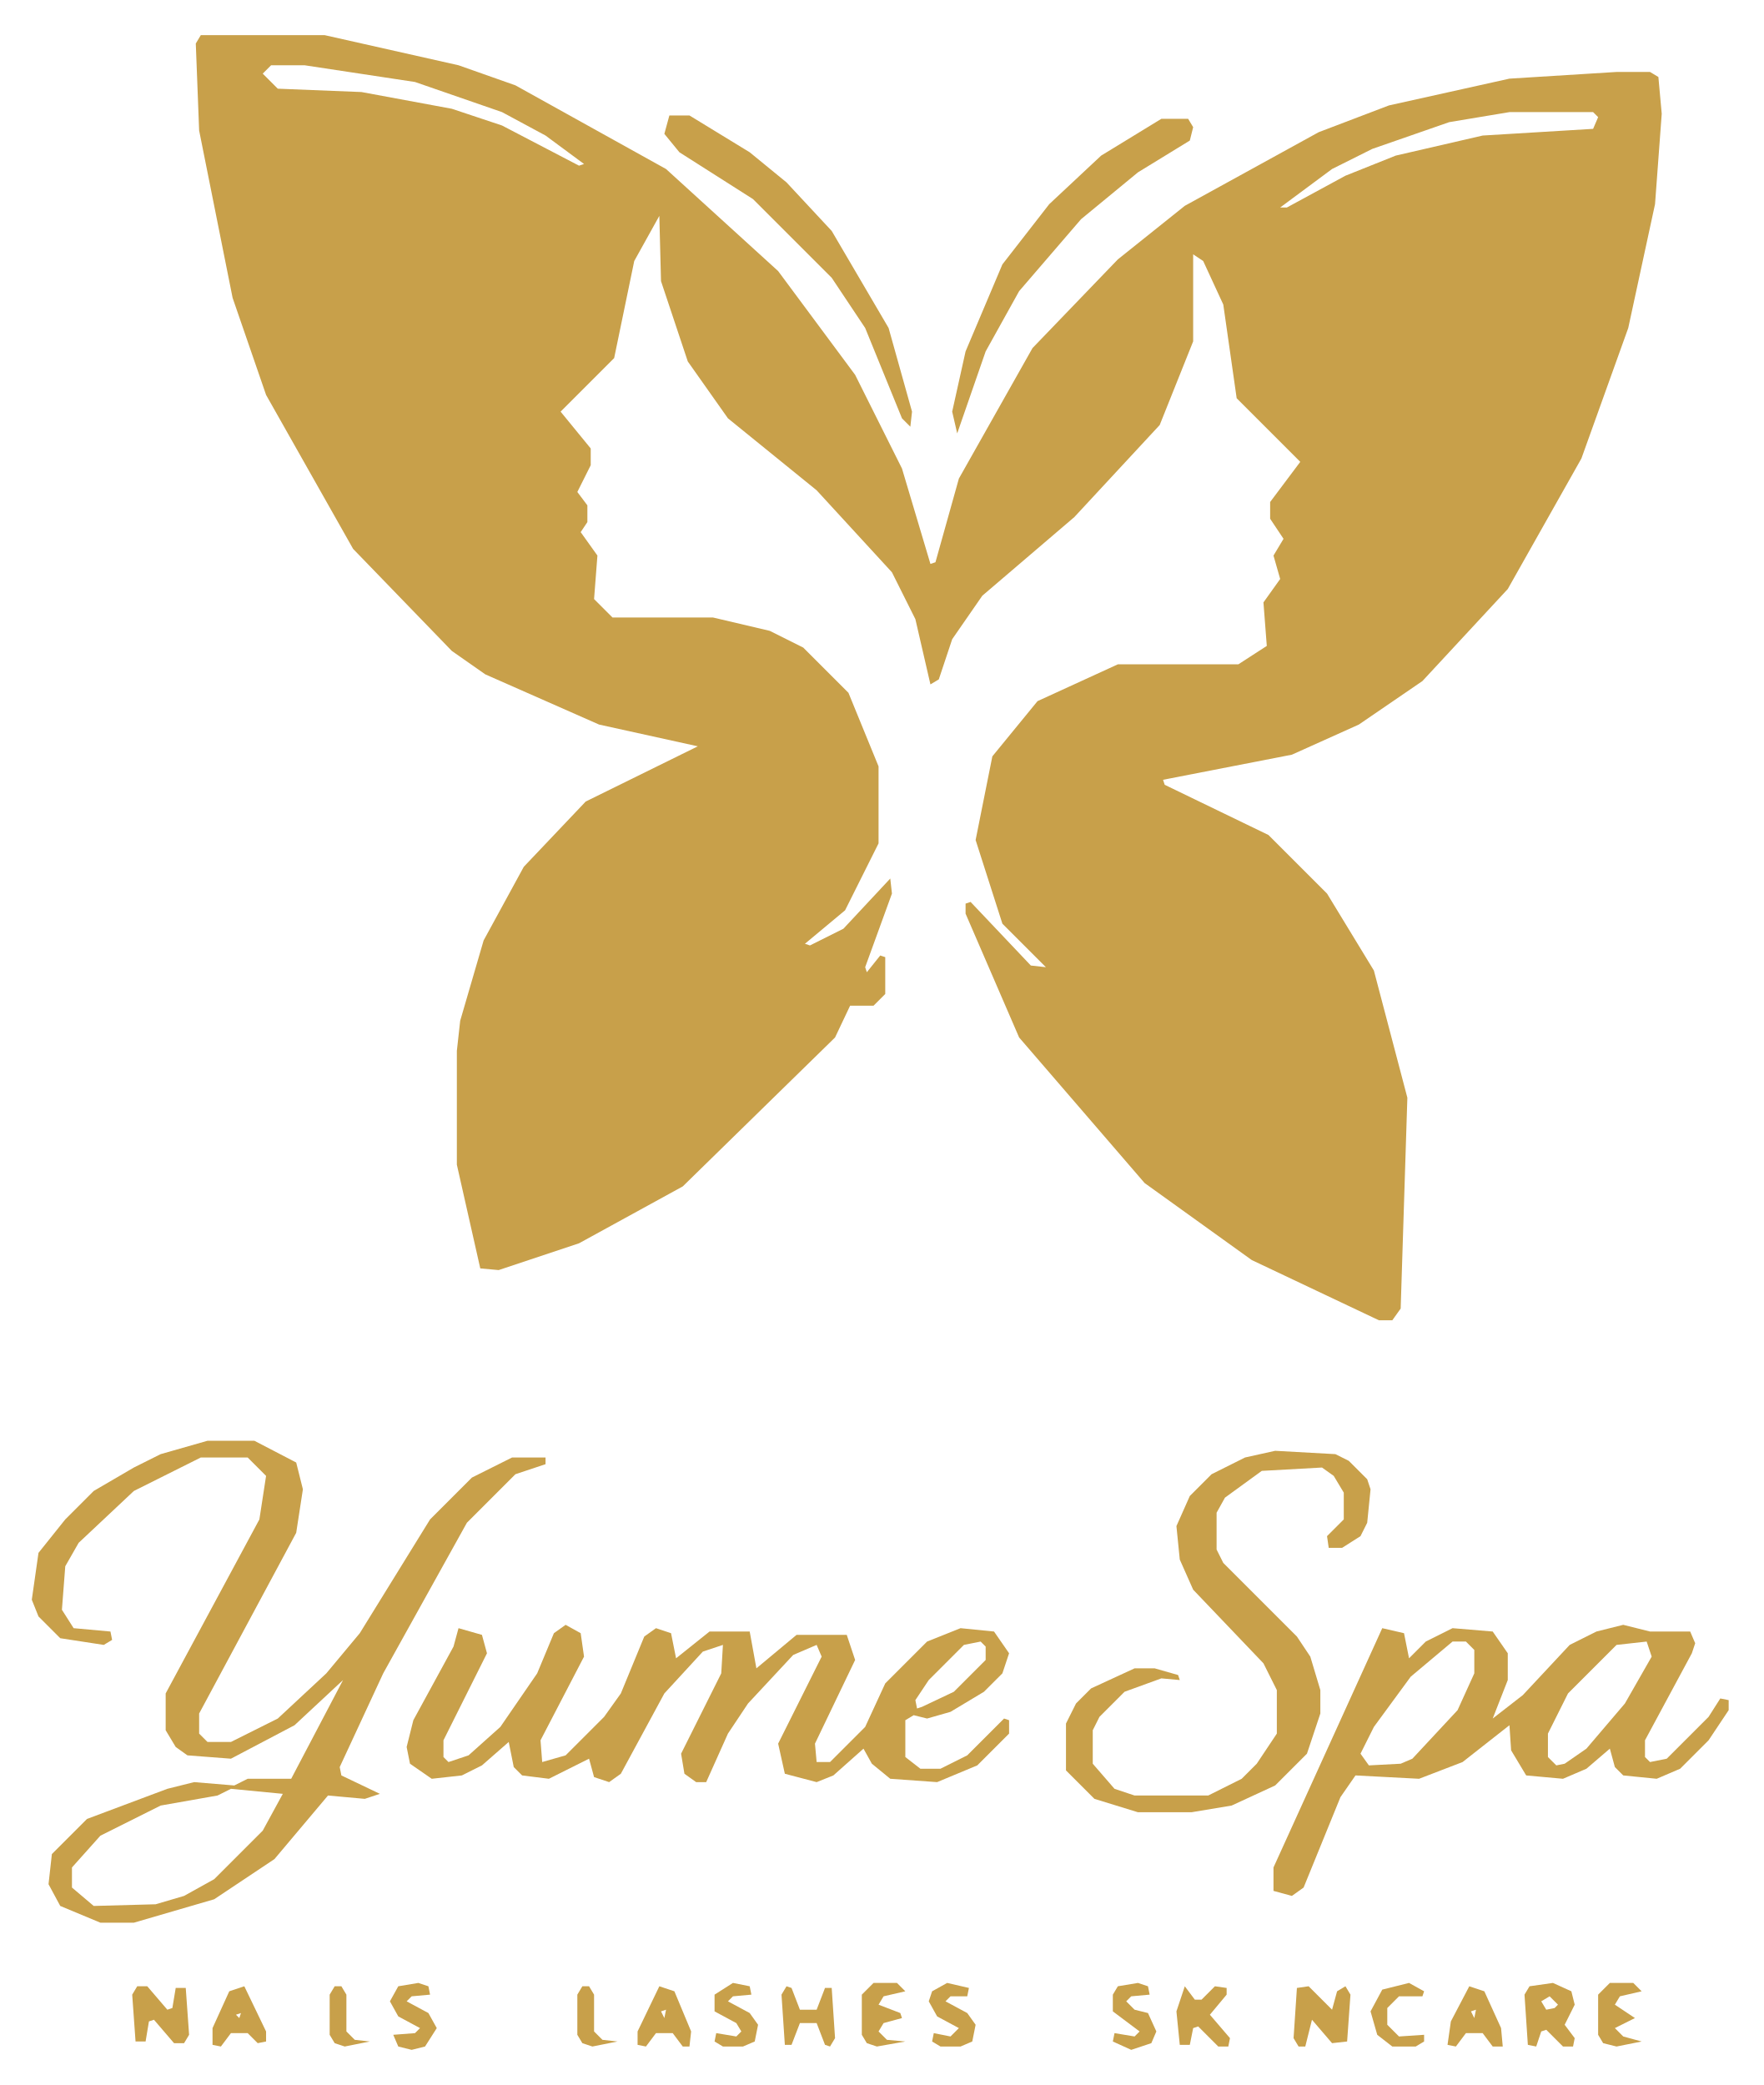
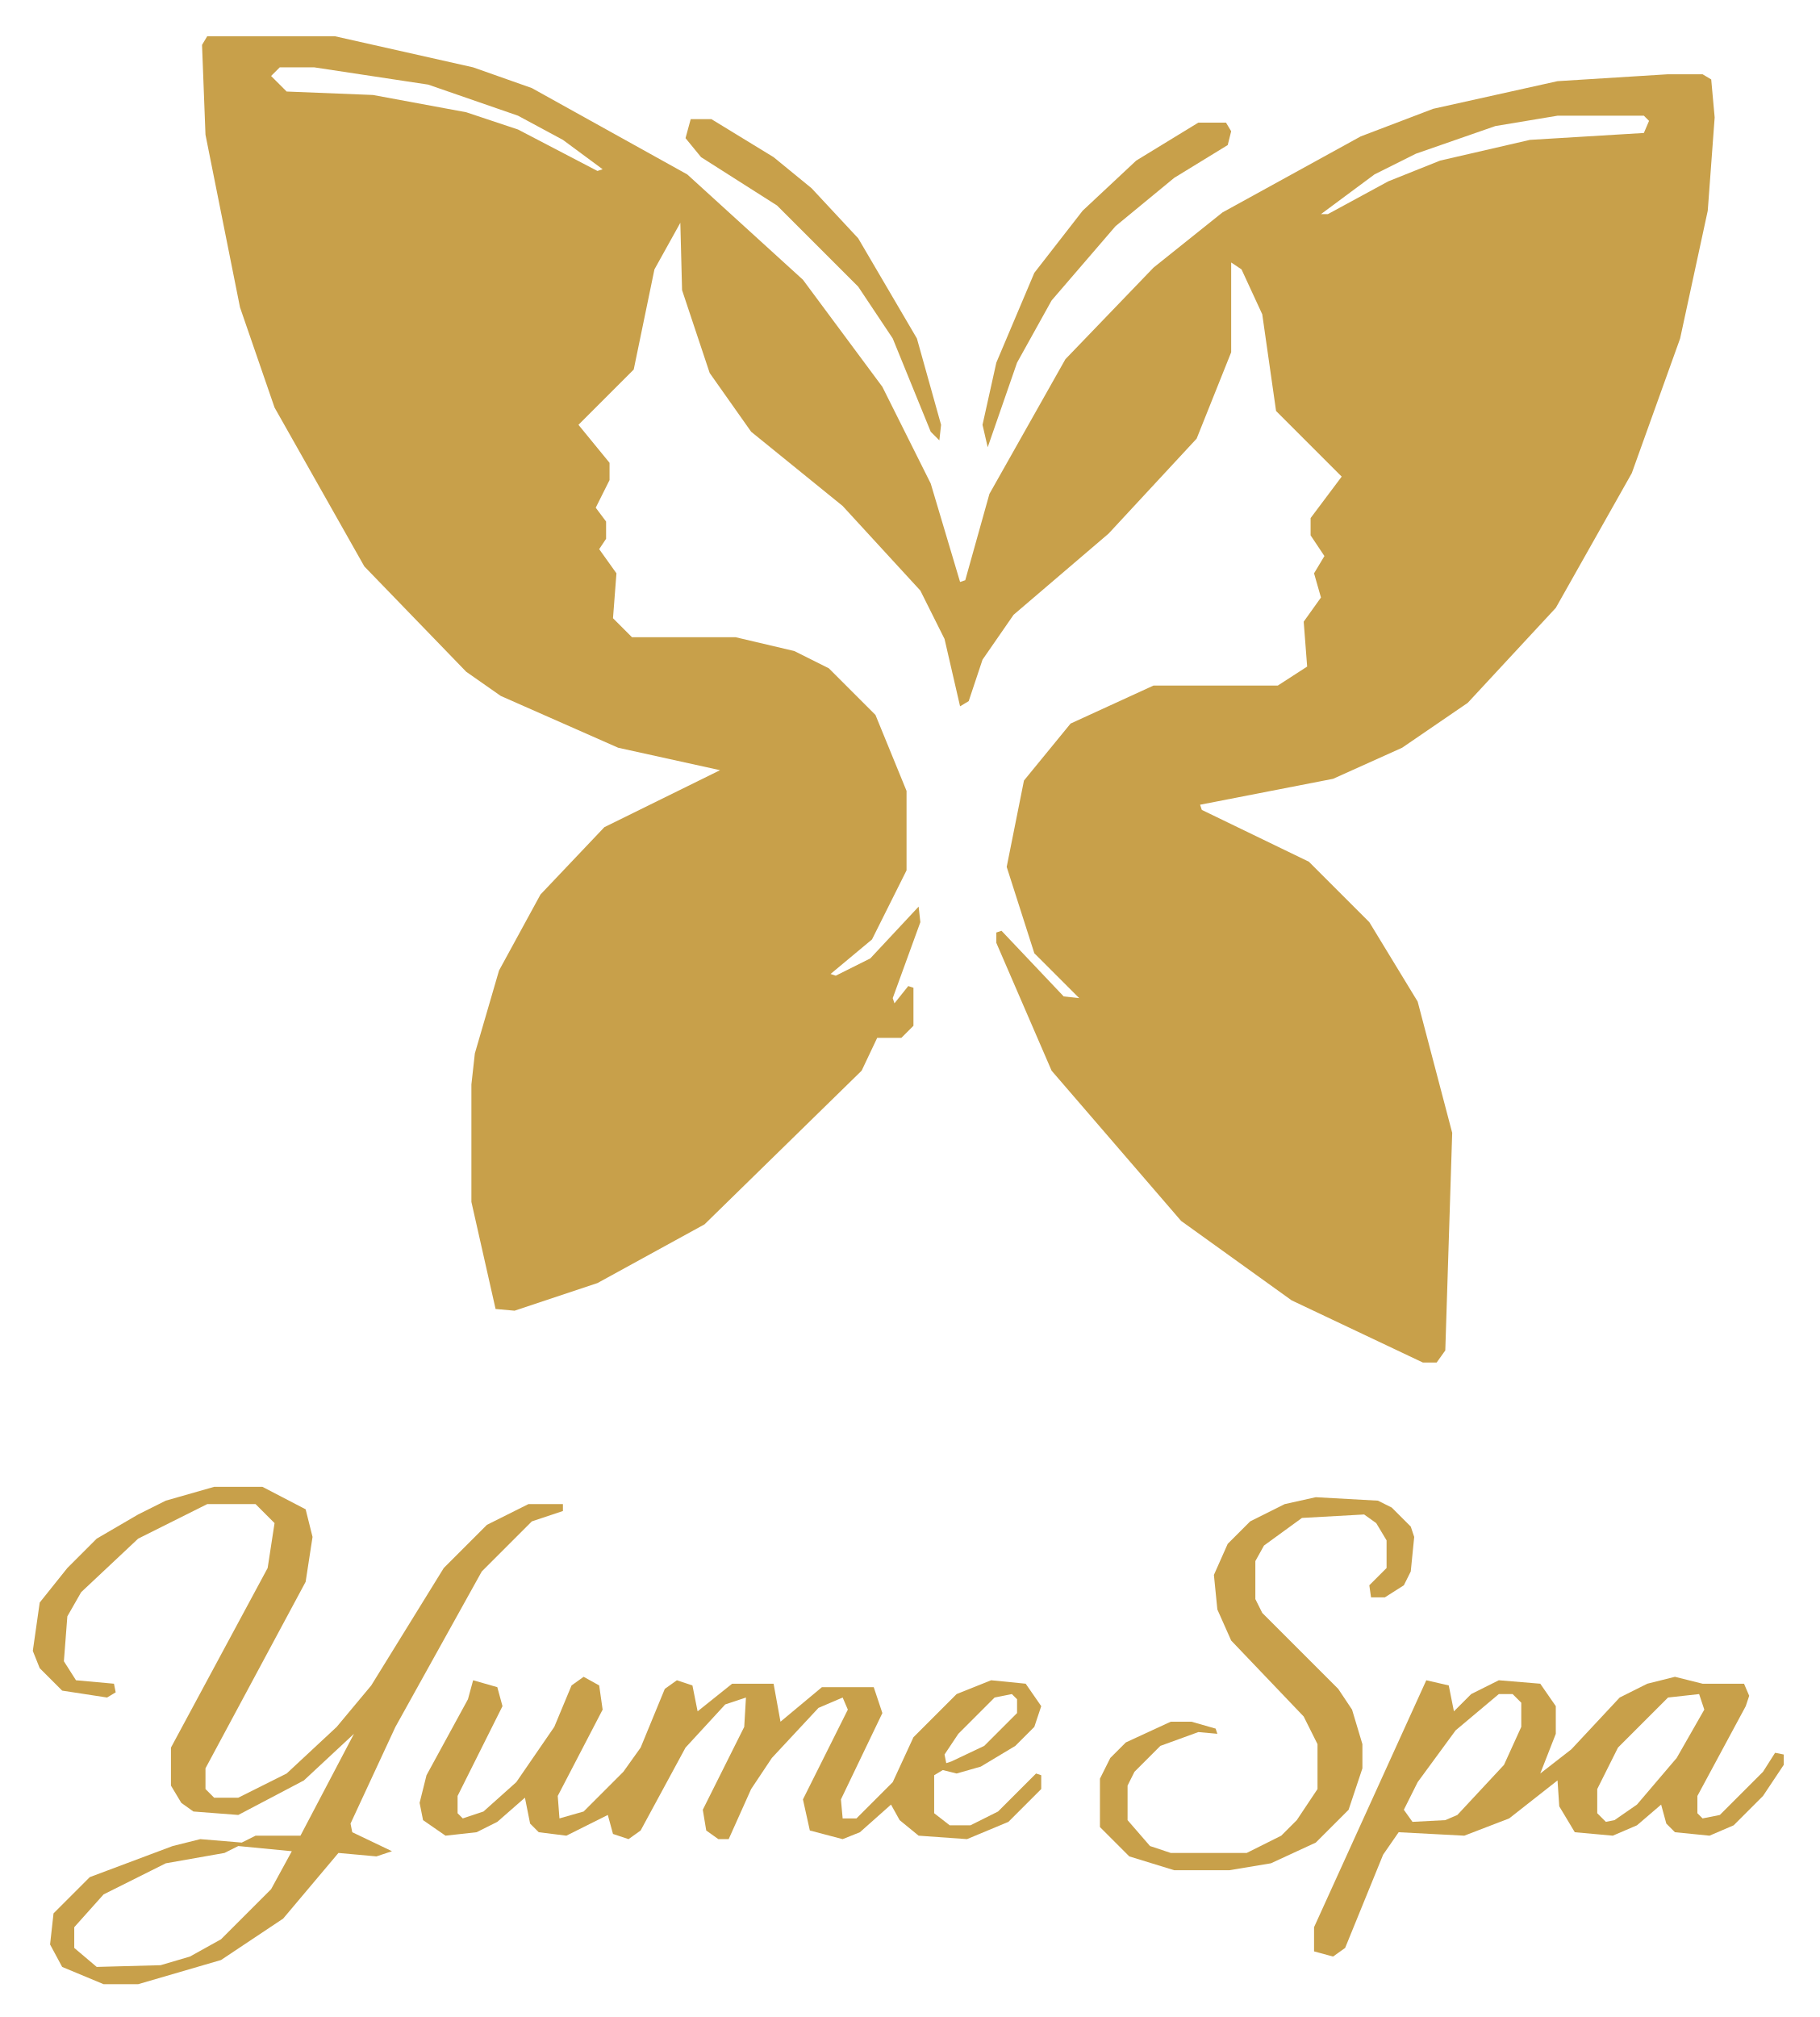
- <svg xmlns="http://www.w3.org/2000/svg" width="527" height="623" viewBox="0 0 527 623">
+ <svg xmlns="http://www.w3.org/2000/svg" width="527" height="584" viewBox="0 0 527 584">
  <g transform="translate(-233, -173)">
    <path d="M 649.00 567.50 L 645.00 567.50 L 607.00 549.50 L 575.00 526.50 L 537.50 483.00 L 521.50 446.00 L 521.50 443.00 L 523.00 442.50 L 541.00 461.50 L 545.50 462.00 L 532.50 449.00 L 524.50 424.00 L 529.50 399.00 L 543.00 382.50 L 567.00 371.50 L 603.00 371.50 L 611.50 366.00 L 610.50 353.00 L 615.50 346.00 L 613.50 339.00 L 616.50 334.00 L 612.50 328.00 L 612.50 323.00 L 621.50 311.00 L 602.50 292.00 L 598.50 264.00 L 592.50 251.00 L 589.50 249.00 L 589.50 275.00 L 579.50 300.00 L 554.00 327.50 L 526.50 351.00 L 517.50 364.00 L 513.50 376.00 L 511.00 377.50 L 506.50 358.00 L 499.50 344.00 L 477.00 319.50 L 450.50 298.00 L 438.50 281.00 L 430.50 257.00 L 430.00 237.50 L 422.50 251.00 L 416.50 280.00 L 400.50 296.00 L 409.50 307.00 L 409.50 312.00 L 405.50 320.00 L 408.50 324.00 L 408.50 329.00 L 406.50 332.00 L 411.50 339.00 L 410.50 352.00 L 416.00 357.50 L 446.00 357.50 L 463.00 361.50 L 473.00 366.50 L 486.50 380.00 L 495.50 402.00 L 495.50 425.00 L 485.50 445.00 L 473.50 455.00 L 475.00 455.50 L 485.00 450.50 L 499.00 435.50 L 499.50 440.00 L 491.50 462.00 L 492.00 463.50 L 496.00 458.50 L 497.50 459.00 L 497.50 470.00 L 494.00 473.50 L 487.00 473.50 L 482.50 483.00 L 437.00 527.50 L 406.00 544.50 L 382.00 552.50 L 376.50 552.00 L 369.50 521.00 L 369.50 487.00 L 370.50 478.00 L 377.50 454.00 L 389.50 432.00 L 408.00 412.50 L 441.50 396.00 L 412.00 389.50 L 378.00 374.50 L 368.00 367.50 L 338.50 337.00 L 312.50 291.00 L 302.50 262.00 L 292.50 212.00 L 291.50 186.00 L 293.00 183.50 L 330.00 183.50 L 370.00 192.50 L 387.00 198.50 L 432.00 223.50 L 465.50 254.00 L 488.50 285.00 L 502.50 313.00 L 511.00 341.50 L 512.50 341.00 L 519.50 316.00 L 541.50 277.00 L 567.00 250.50 L 587.00 234.50 L 627.00 212.50 L 648.00 204.50 L 684.00 196.50 L 716.00 194.50 L 726.00 194.50 L 728.50 196.00 L 729.50 207.00 L 727.50 234.00 L 719.50 271.00 L 705.50 310.00 L 683.50 349.00 L 658.00 376.50 L 639.00 389.50 L 619.00 398.50 L 580.50 406.00 L 581.00 407.50 L 612.00 422.50 L 629.50 440.00 L 643.50 463.00 L 653.50 501.00 L 651.50 564.00 L 649.00 567.50 Z M 407.50 222.00 L 396.00 213.50 L 383.00 206.50 L 357.00 197.50 L 324.00 192.50 L 314.00 192.50 L 311.50 195.00 L 316.00 199.50 L 341.00 200.50 L 368.00 205.50 L 383.00 210.50 L 406.00 222.50 L 407.50 222.00 Z M 505.00 300.50 L 502.50 298.00 L 491.50 271.00 L 481.50 256.00 L 458.00 232.50 L 436.00 218.50 L 431.50 213.00 L 433.00 207.50 L 439.00 207.50 L 457.00 218.50 L 468.00 227.50 L 481.50 242.00 L 498.50 271.00 L 505.50 296.00 L 505.00 300.50 Z M 617.50 235.00 L 635.00 225.50 L 650.00 219.50 L 676.00 213.50 L 709.00 211.50 L 710.50 208.00 L 709.00 206.50 L 684.00 206.50 L 666.00 209.50 L 643.00 217.50 L 631.00 223.50 L 615.50 235.00 L 617.50 235.00 Z M 519.00 302.50 L 517.50 296.00 L 521.50 278.00 L 532.50 252.00 L 546.50 234.00 L 562.00 219.50 L 580.00 208.50 L 588.00 208.50 L 589.50 211.00 L 588.50 215.00 L 573.00 224.50 L 556.00 238.50 L 537.50 260.00 L 527.50 278.00 L 519.00 302.50 Z M 273.00 747.50 L 263.00 747.50 L 251.00 742.50 L 247.50 736.00 L 248.50 727.00 L 259.00 716.50 L 283.00 707.50 L 291.00 705.50 L 303.00 706.50 L 307.00 704.50 L 320.00 704.50 L 335.50 675.00 L 321.00 688.50 L 302.00 698.50 L 289.00 697.50 L 285.50 695.00 L 282.50 690.00 L 282.50 679.00 L 310.50 627.00 L 312.50 614.00 L 307.00 608.50 L 293.00 608.50 L 273.00 618.50 L 256.50 634.00 L 252.50 641.00 L 251.50 654.00 L 255.00 659.50 L 266.00 660.50 L 266.50 663.00 L 264.00 664.50 L 251.00 662.50 L 244.50 656.00 L 242.50 651.00 L 244.50 637.00 L 252.50 627.00 L 261.00 618.50 L 273.00 611.50 L 281.00 607.50 L 295.00 603.50 L 309.00 603.50 L 321.50 610.00 L 323.50 618.00 L 321.50 631.00 L 292.50 685.00 L 292.50 691.00 L 295.00 693.50 L 302.00 693.50 L 316.00 686.50 L 330.50 673.00 L 340.50 661.00 L 361.50 627.00 L 374.00 614.50 L 386.00 608.50 L 396.00 608.50 L 396.00 610.50 L 387.00 613.50 L 372.50 628.00 L 347.50 673.00 L 334.50 701.00 L 335.00 703.50 L 346.50 709.00 L 342.00 710.50 L 331.00 709.50 L 315.00 728.50 L 297.00 740.50 L 273.00 747.50 Z M 589.00 714.50 L 573.00 714.50 L 560.00 710.50 L 551.50 702.00 L 551.50 688.00 L 554.50 682.00 L 559.00 677.50 L 572.00 671.50 L 578.00 671.50 L 585.00 673.50 L 585.50 675.00 L 580.00 674.50 L 569.00 678.50 L 561.50 686.00 L 559.50 690.00 L 559.50 700.00 L 566.00 707.50 L 572.00 709.50 L 594.00 709.50 L 604.00 704.50 L 608.50 700.00 L 614.50 691.00 L 614.50 678.00 L 610.50 670.00 L 589.50 648.00 L 585.50 639.00 L 584.50 629.00 L 588.50 620.00 L 595.00 613.50 L 605.00 608.50 L 614.00 606.50 L 632.00 607.50 L 636.00 609.50 L 641.50 615.00 L 642.50 618.00 L 641.50 628.00 L 639.50 632.00 L 634.00 635.50 L 630.00 635.50 L 629.50 632.00 L 634.50 627.00 L 634.50 619.00 L 631.50 614.00 L 628.00 611.50 L 610.00 612.50 L 599.00 620.50 L 596.50 625.00 L 596.50 636.00 L 598.50 640.00 L 620.50 662.00 L 624.50 668.00 L 627.50 678.00 L 627.50 685.00 L 623.50 697.00 L 614.00 706.50 L 601.00 712.50 L 589.00 714.50 Z M 513.00 705.50 L 499.00 704.50 L 493.50 700.00 L 491.00 695.50 L 482.00 703.50 L 477.00 705.50 L 467.50 703.00 L 465.50 694.00 L 478.50 668.00 L 477.00 664.50 L 470.00 667.50 L 456.50 682.00 L 450.50 691.00 L 444.00 705.50 L 441.00 705.50 L 437.50 703.00 L 436.50 697.00 L 448.50 673.00 L 449.00 664.50 L 443.00 666.50 L 431.50 679.00 L 418.50 703.00 L 415.00 705.50 L 410.50 704.00 L 409.00 698.50 L 397.00 704.50 L 389.00 703.50 L 386.50 701.00 L 385.00 693.50 L 377.00 700.50 L 371.00 703.50 L 362.00 704.50 L 355.50 700.00 L 354.50 695.00 L 356.50 687.00 L 368.50 665.00 L 370.00 659.50 L 377.00 661.50 L 378.50 667.00 L 365.50 693.00 L 365.50 698.00 L 367.00 699.50 L 373.00 697.50 L 382.50 689.00 L 393.50 673.00 L 398.50 661.00 L 402.00 658.50 L 406.50 661.00 L 407.50 668.00 L 394.50 693.00 L 395.00 699.50 L 402.00 697.50 L 413.50 686.00 L 418.50 679.00 L 425.50 662.00 L 429.00 659.50 L 433.50 661.00 L 435.00 668.50 L 445.00 660.50 L 457.00 660.50 L 459.00 671.50 L 471.00 661.50 L 486.00 661.50 L 488.50 669.00 L 476.50 694.00 L 477.00 699.50 L 481.00 699.50 L 491.50 689.00 L 497.50 676.00 L 510.00 663.50 L 520.00 659.50 L 530.00 660.50 L 534.50 667.00 L 532.50 673.00 L 527.00 678.50 L 517.00 684.50 L 510.00 686.50 L 506.00 685.50 L 503.50 687.00 L 503.50 698.00 L 508.00 701.50 L 514.00 701.50 L 522.00 697.50 L 533.00 686.50 L 534.50 687.00 L 534.50 691.00 L 525.00 700.50 L 513.00 705.50 Z M 619.00 739.50 L 613.50 738.00 L 613.50 731.00 L 646.00 659.50 L 652.50 661.00 L 654.00 668.50 L 659.00 663.50 L 667.00 659.50 L 679.00 660.50 L 683.50 667.00 L 683.50 675.00 L 679.00 686.50 L 688.00 679.50 L 702.00 664.50 L 710.00 660.50 L 718.00 658.50 L 726.00 660.50 L 738.00 660.50 L 739.50 664.00 L 738.50 667.00 L 724.50 693.00 L 724.50 698.00 L 726.00 699.50 L 731.00 698.50 L 743.50 686.00 L 747.00 680.50 L 749.50 681.00 L 749.50 684.00 L 743.50 693.00 L 735.00 701.50 L 728.00 704.50 L 718.00 703.50 L 715.50 701.00 L 714.00 695.50 L 707.00 701.50 L 700.00 704.50 L 689.00 703.50 L 684.50 696.00 L 684.00 688.50 L 670.00 699.50 L 657.00 704.50 L 638.00 703.50 L 633.50 710.00 L 622.50 737.00 L 619.00 739.50 Z M 508.50 683.00 L 518.00 678.50 L 527.50 669.00 L 527.50 665.00 L 526.00 663.50 L 521.00 664.50 L 510.50 675.00 L 506.50 681.00 L 507.00 683.50 L 508.50 683.00 Z M 651.50 700.00 L 655.00 698.50 L 668.50 684.00 L 673.50 673.00 L 673.50 666.00 L 671.00 663.50 L 667.00 663.50 L 654.50 674.00 L 643.50 689.00 L 639.50 697.00 L 642.00 700.50 L 651.50 700.00 Z M 700.50 700.00 L 707.00 695.50 L 718.50 682.00 L 726.50 668.00 L 725.00 663.50 L 716.00 664.50 L 701.50 679.00 L 695.50 691.00 L 695.50 698.00 L 698.00 700.50 L 700.50 700.00 Z M 279.50 742.00 L 288.00 739.50 L 297.00 734.50 L 311.50 720.00 L 317.50 709.00 L 302.00 707.50 L 298.00 709.50 L 281.00 712.50 L 263.00 721.50 L 254.50 731.00 L 254.50 737.00 L 261.00 742.50 L 279.50 742.00 Z M 356.00 785.50 L 352.00 784.50 L 350.50 781.00 L 357.00 780.50 L 358.50 779.00 L 352.00 775.50 L 349.50 771.00 L 352.00 766.50 L 358.00 765.50 L 361.00 766.50 L 361.50 769.00 L 356.00 769.50 L 354.50 771.00 L 361.00 774.50 L 363.50 779.00 L 360.00 784.50 L 356.00 785.50 Z M 455.00 784.50 L 449.00 784.50 L 446.50 783.00 L 447.00 780.50 L 453.00 781.50 L 454.50 780.00 L 453.00 777.50 L 446.50 774.00 L 446.50 769.00 L 452.00 765.50 L 457.00 766.50 L 457.50 769.00 L 452.00 769.50 L 450.50 771.00 L 457.00 774.50 L 459.50 778.00 L 458.50 783.00 L 455.00 784.50 Z M 495.00 784.50 L 492.00 783.50 L 490.50 781.00 L 490.50 769.00 L 494.00 765.50 L 501.00 765.50 L 503.50 768.00 L 497.00 769.50 L 495.50 772.00 L 502.00 774.50 L 502.50 776.00 L 497.00 777.50 L 495.50 780.00 L 498.00 782.50 L 503.50 783.00 L 495.00 784.50 Z M 520.00 784.50 L 514.00 784.50 L 511.50 783.00 L 512.00 780.50 L 517.00 781.50 L 519.50 779.00 L 513.00 775.50 L 510.50 771.00 L 511.50 768.00 L 516.00 765.50 L 522.50 767.00 L 522.00 769.50 L 517.00 769.50 L 515.50 771.00 L 522.00 774.50 L 524.50 778.00 L 523.50 783.00 L 520.00 784.50 Z M 571.00 785.50 L 565.50 783.00 L 566.00 780.50 L 572.00 781.50 L 573.50 780.00 L 565.50 774.00 L 565.50 769.00 L 567.00 766.50 L 573.00 765.50 L 576.00 766.50 L 576.50 769.00 L 571.00 769.50 L 569.50 771.00 L 572.00 773.50 L 576.00 774.50 L 578.50 780.00 L 577.00 783.50 L 571.00 785.50 Z M 656.00 784.50 L 649.00 784.50 L 644.50 781.00 L 642.50 774.00 L 646.00 767.50 L 654.00 765.50 L 658.50 768.00 L 658.00 769.50 L 651.00 769.50 L 647.50 773.00 L 647.50 778.00 L 651.00 781.50 L 658.50 781.00 L 658.50 783.00 L 656.00 784.50 Z M 703.00 784.50 L 700.00 784.50 L 695.00 779.50 L 693.50 780.00 L 692.00 784.50 L 689.50 784.00 L 688.50 769.00 L 690.00 766.50 L 697.00 765.50 L 702.50 768.00 L 703.50 772.00 L 700.50 778.00 L 703.50 782.00 L 703.00 784.50 Z M 716.00 784.50 L 712.00 783.50 L 710.50 781.00 L 710.50 769.00 L 714.00 765.50 L 721.00 765.50 L 723.50 768.00 L 717.00 769.50 L 715.50 772.00 L 721.50 776.00 L 715.50 779.00 L 718.00 781.50 L 723.50 783.00 L 716.00 784.50 Z M 288.00 783.50 L 285.00 783.50 L 279.00 776.50 L 277.50 777.00 L 276.50 783.00 L 273.50 783.00 L 272.50 769.00 L 274.00 766.50 L 277.00 766.50 L 283.00 773.50 L 284.50 773.00 L 285.50 767.00 L 288.50 767.00 L 289.50 781.00 L 288.00 783.50 Z M 299.00 784.50 L 296.50 784.00 L 296.50 779.00 L 301.50 768.00 L 306.00 766.50 L 312.50 780.00 L 312.50 783.00 L 310.00 783.50 L 307.00 780.50 L 302.00 780.50 L 299.00 784.50 Z M 336.00 784.50 L 333.00 783.50 L 331.50 781.00 L 331.50 769.00 L 333.00 766.50 L 335.00 766.50 L 336.50 769.00 L 336.50 780.00 L 339.00 782.50 L 343.50 783.00 L 336.00 784.50 Z M 410.00 784.50 L 407.00 783.50 L 405.50 781.00 L 405.50 769.00 L 407.00 766.50 L 409.00 766.50 L 410.50 769.00 L 410.50 780.00 L 413.00 782.50 L 417.50 783.00 L 410.00 784.50 Z M 439.00 784.50 L 437.00 784.50 L 434.00 780.50 L 429.00 780.50 L 426.00 784.50 L 423.50 784.00 L 423.50 780.00 L 430.00 766.50 L 434.50 768.00 L 439.50 780.00 L 439.00 784.50 Z M 481.00 784.50 L 479.50 784.00 L 477.00 777.50 L 472.00 777.50 L 469.50 784.00 L 467.50 784.00 L 466.50 769.00 L 468.00 766.50 L 469.50 767.00 L 472.00 773.50 L 477.00 773.50 L 479.50 767.00 L 481.50 767.00 L 482.50 782.00 L 481.00 784.50 Z M 600.00 784.50 L 597.00 784.50 L 591.00 778.50 L 589.50 779.00 L 588.50 784.00 L 585.50 784.00 L 584.50 774.00 L 587.00 766.50 L 590.00 770.50 L 592.00 770.50 L 596.00 766.50 L 599.50 767.00 L 599.50 769.00 L 594.50 775.00 L 600.50 782.00 L 600.00 784.50 Z M 623.00 784.50 L 621.00 784.50 L 619.50 782.00 L 620.50 767.00 L 624.00 766.50 L 631.00 773.50 L 632.50 768.00 L 635.00 766.50 L 636.50 769.00 L 635.50 783.00 L 631.00 783.50 L 625.00 776.50 L 623.00 784.50 Z M 682.00 784.50 L 679.00 784.50 L 676.00 780.50 L 671.00 780.50 L 668.00 784.50 L 665.50 784.00 L 666.50 777.00 L 672.00 766.50 L 676.50 768.00 L 681.50 779.00 L 682.00 784.50 Z M 697.50 773.00 L 698.50 772.00 L 696.00 769.50 L 693.50 771.00 L 695.00 773.50 L 697.50 773.00 Z M 431.50 776.00 L 432.00 773.50 L 430.50 774.00 L 431.50 776.00 Z M 673.50 776.00 L 674.00 773.50 L 672.50 774.00 L 673.50 776.00 Z M 304.50 776.00 L 305.00 774.50 L 303.50 775.00 L 304.50 776.00 Z" fill="#C8A04A" fill-rule="evenodd" />
  </g>
</svg>
